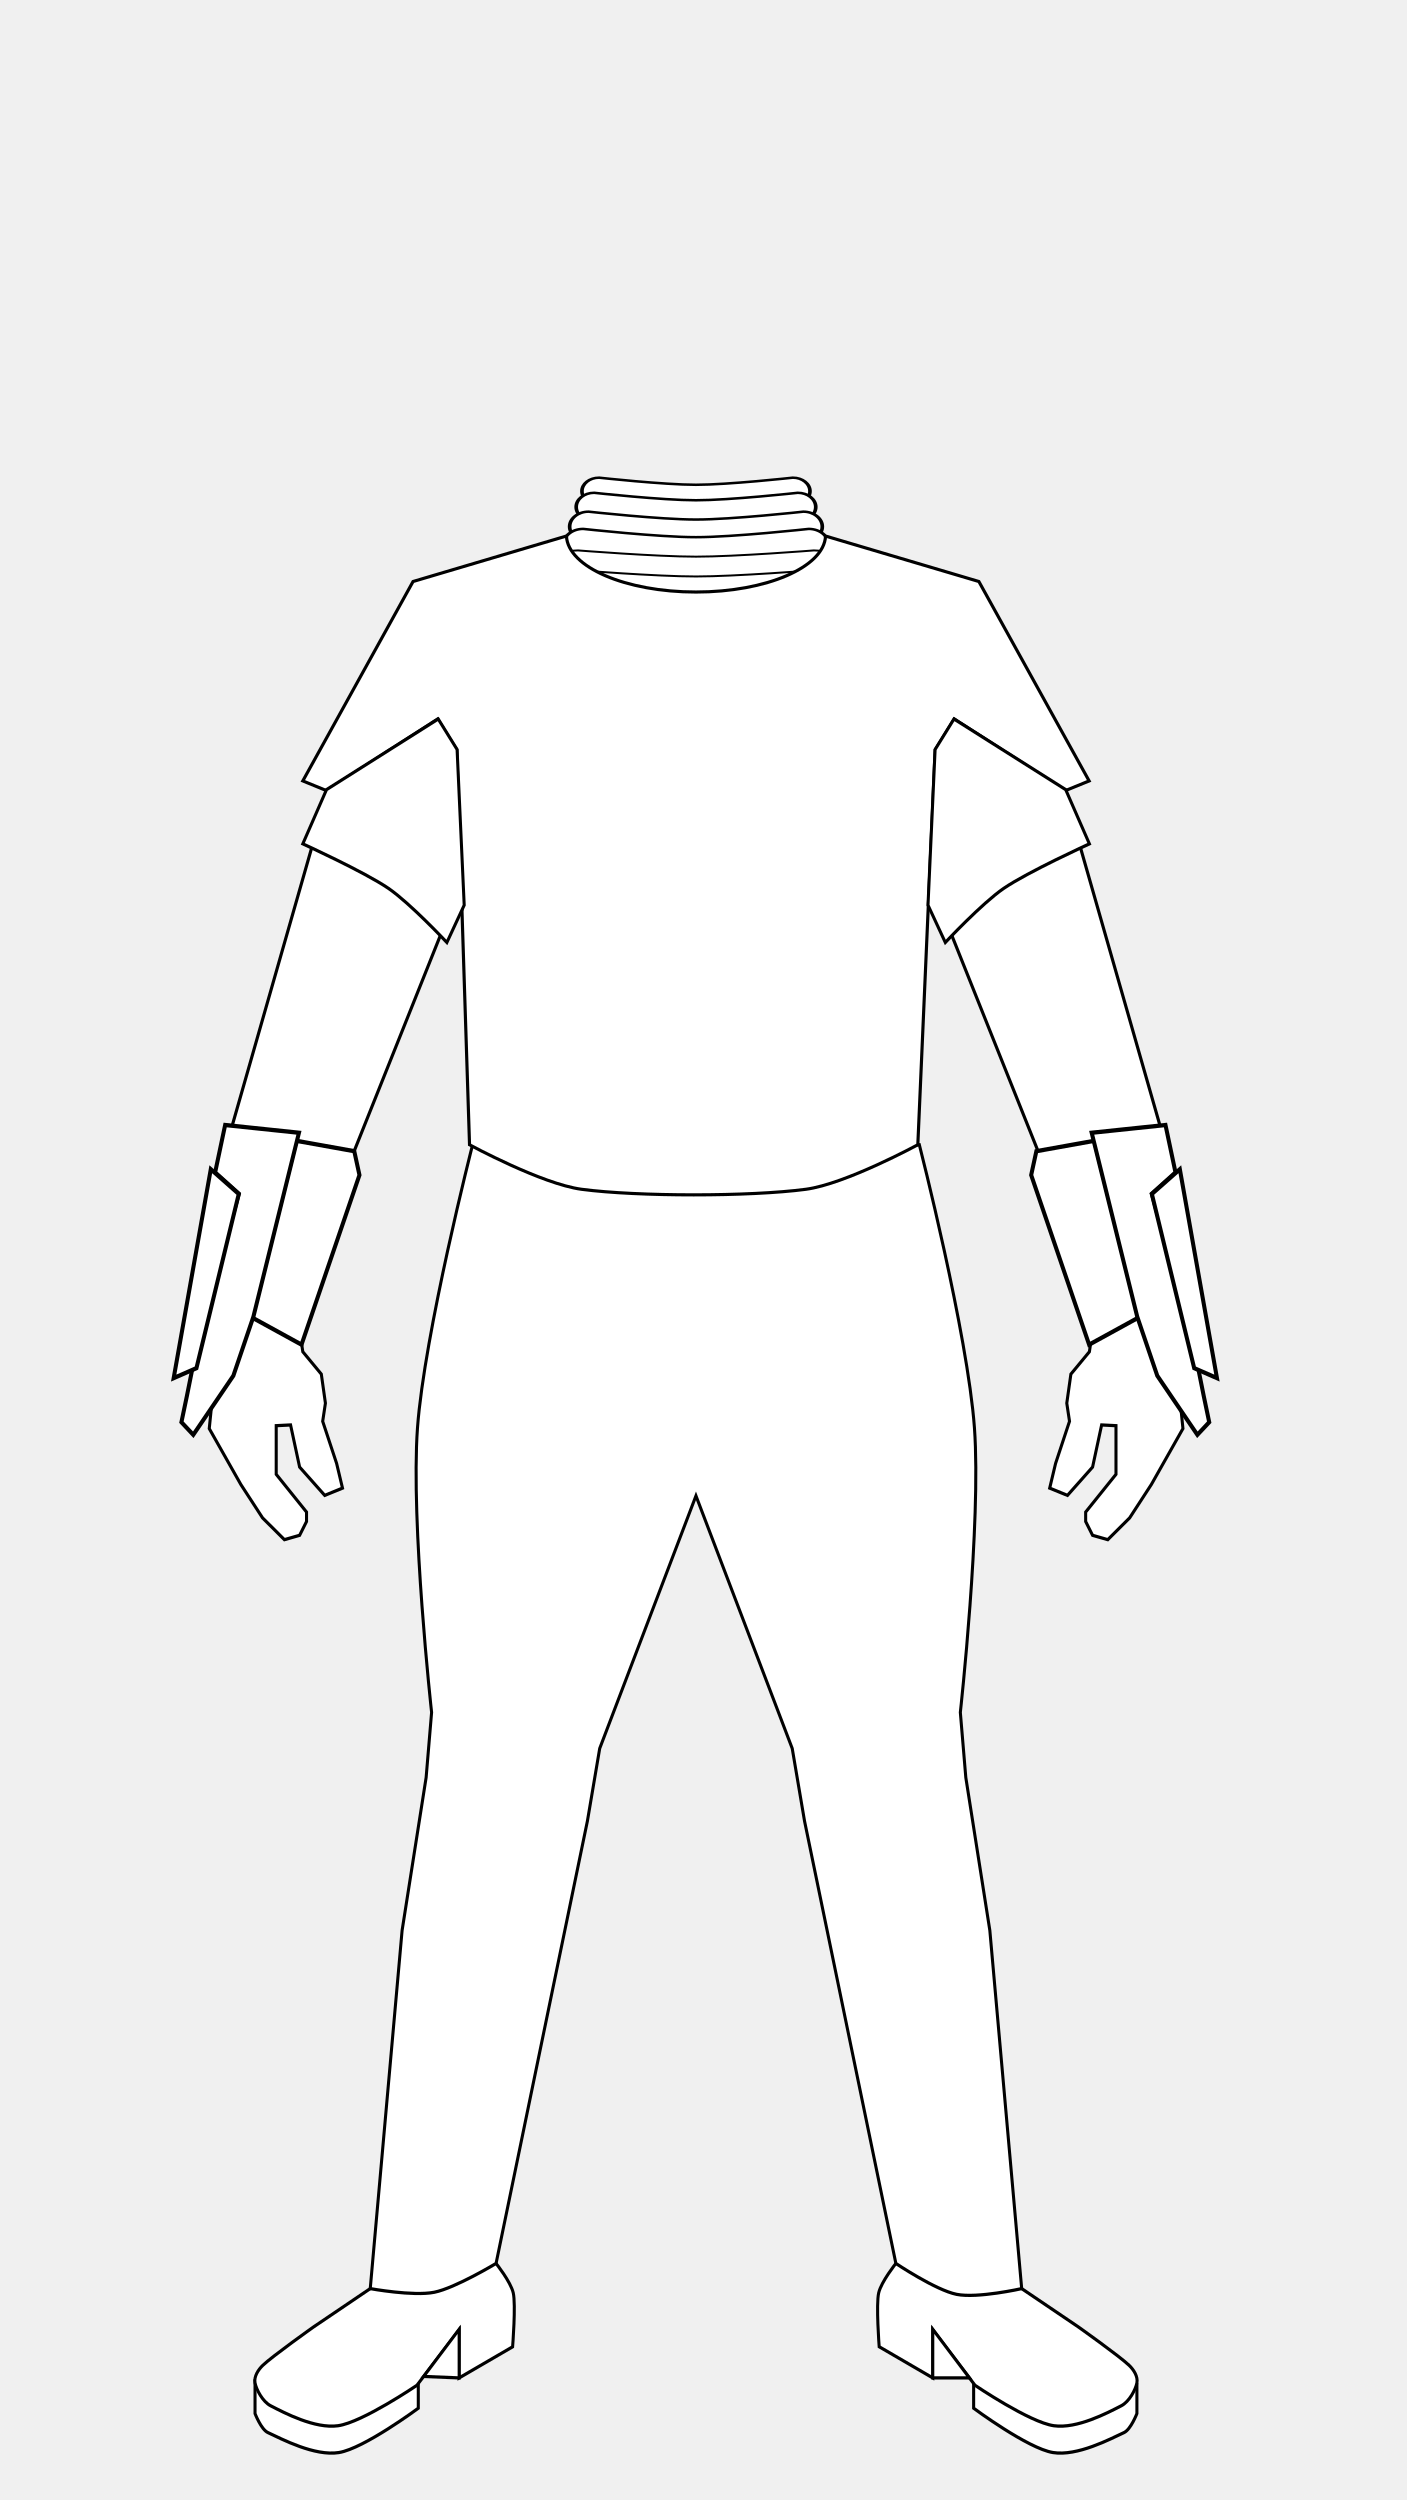
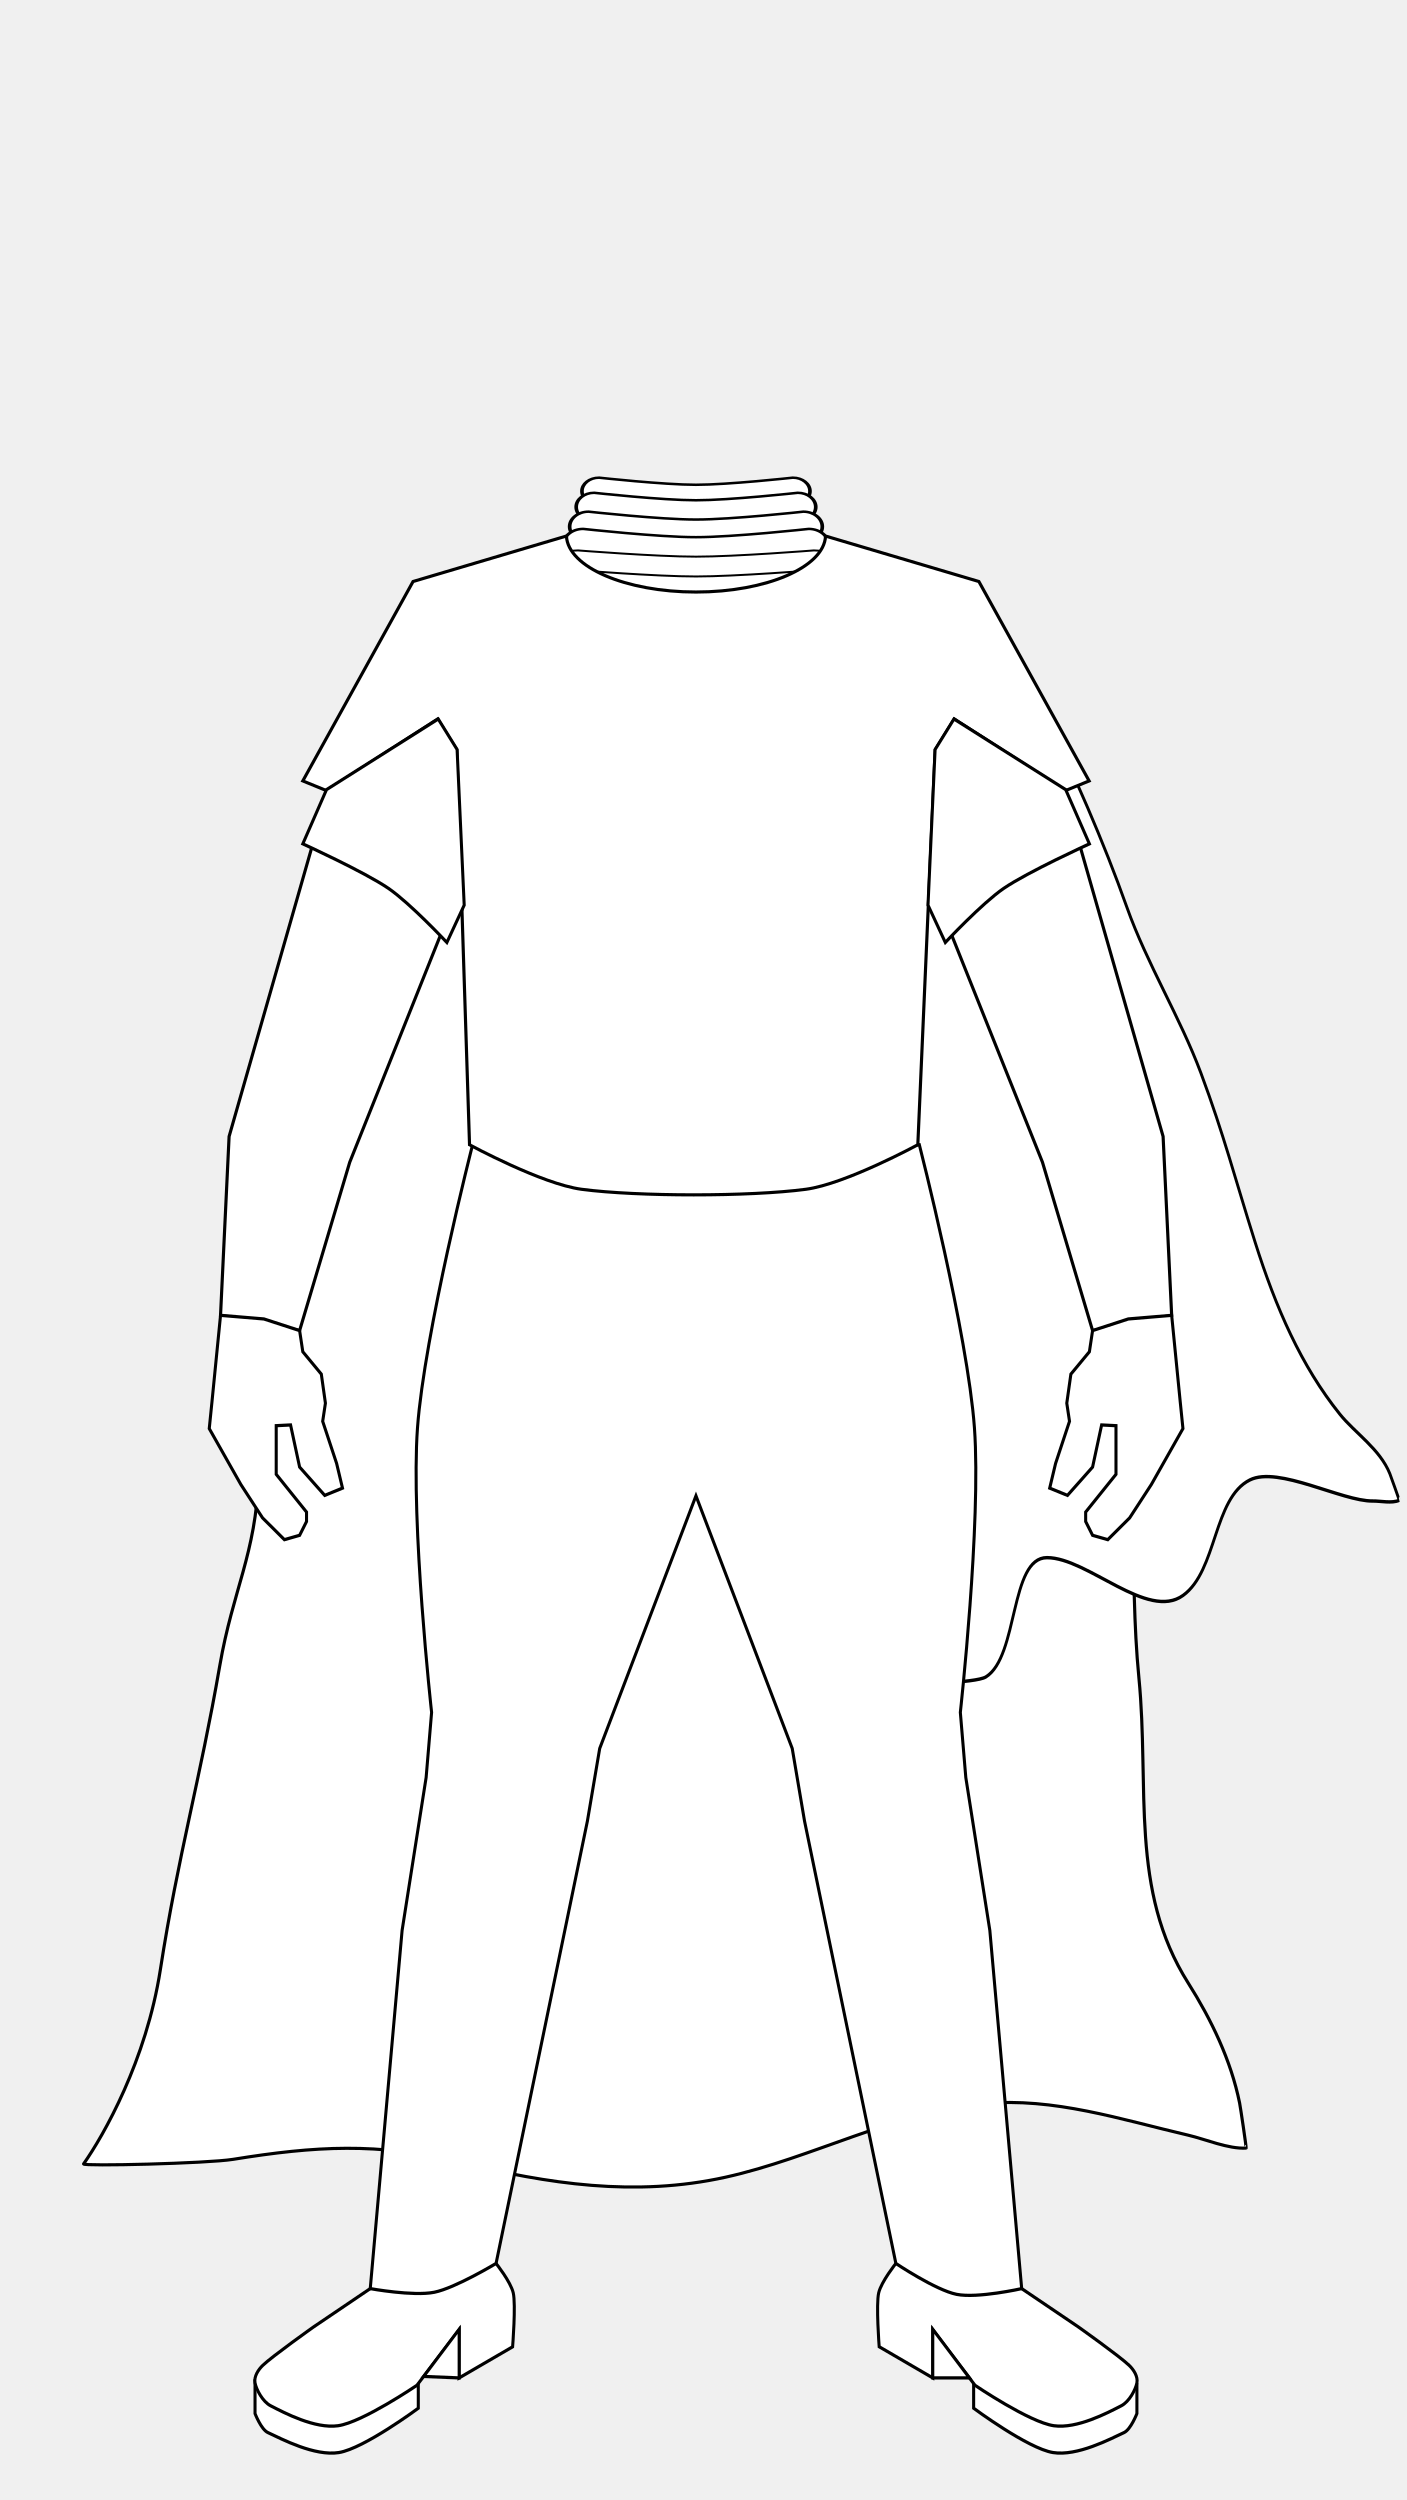
<svg xmlns="http://www.w3.org/2000/svg" id="Male-Body" width="100%" height="100%" viewBox="0 0 1800 3200" version="1.1" style="stroke:black;fill:white;">
  <style>
		.option {
			visibility: hidden;
		}
	</style>
  <g id="Back">
-     <g id="Cape" class="optional" transform="matrix(1,0,0,1,-345.148,0)" data-default="off">
-       <g id="Full_Cape" class="option" transform="matrix(4.16667,0,0,4.16667,-106.797,0)">
-         <path id="Cape_Full" d="M282.382,188.133C252.498,199.416 219.224,253.787 215.107,295.138C212.51,321.231 199.786,347.741 200.978,373.719C202.186,400.062 188.897,427.382 187.92,453.706C187.04,477.422 180.043,488.257 175.981,511.709C169.904,546.803 163.185,569.926 157.733,605.049C153.4,632.967 140.299,656.04 134.145,664.751C133.582,665.547 172.258,664.613 180.066,663.35C205.284,659.269 224.613,658.09 249.639,664.229C276.827,670.898 303.539,674.986 331.343,668.837C358.129,662.913 383.311,648.755 410.783,646.225C432.127,644.259 452.952,651.144 473.474,655.924C478.676,657.136 485.884,660.234 491.268,659.892C491.404,659.884 489.545,647.386 489.273,646.04C486.62,632.918 480.568,620.393 473.47,609.161C455.416,580.592 461.642,549.247 458.342,515.481C455.143,482.746 458.488,449.941 452.986,417.265C448.119,388.362 431.018,361.468 426.736,332.303C421.711,298.087 410.04,261.437 399.709,228.191C387.039,187.419 312.266,176.85 282.382,188.133Z" style="stroke-width:0.97px;" />
+     <g id="Cape" transform="matrix(1,0,0,1,-345.148,0)">
+       <g id="No-Cape_Option" />
+       <g id="Full-Cape_Option" transform="matrix(4.16667,0,0,4.16667,-106.797,0)">
+         <path d="M282.382,188.133C252.498,199.416 219.224,253.787 215.107,295.138C212.51,321.231 199.786,347.741 200.978,373.719C202.186,400.062 188.897,427.382 187.92,453.706C187.04,477.422 180.043,488.257 175.981,511.709C169.904,546.803 163.185,569.926 157.733,605.049C153.4,632.967 140.299,656.04 134.145,664.751C133.582,665.547 172.258,664.613 180.066,663.35C205.284,659.269 224.613,658.09 249.639,664.229C276.827,670.898 303.539,674.986 331.343,668.837C358.129,662.913 383.311,648.755 410.783,646.225C432.127,644.259 452.952,651.144 473.474,655.924C478.676,657.136 485.884,660.234 491.268,659.892C491.404,659.884 489.545,647.386 489.273,646.04C486.62,632.918 480.568,620.393 473.47,609.161C455.416,580.592 461.642,549.247 458.342,515.481C455.143,482.746 458.488,449.941 452.986,417.265C448.119,388.362 431.018,361.468 426.736,332.303C421.711,298.087 410.04,261.437 399.709,228.191C387.039,187.419 312.266,176.85 282.382,188.133Z" style="stroke-width:0.97px;" />
      </g>
-       <g id="Shoulder_Cape" class="option" transform="matrix(0.871254,0,0,1.0528,117.868,-16.9251)">
-         <path id="Cape_Shoulder" d="M1552.7,783.806C1536.45,746.35 1522.52,708.924 1522.52,708.924C1528.19,698.577 1571.95,698.914 1584.23,699.549C1612.85,701.028 1653.09,711.751 1670.56,729.276C1680.53,739.27 1700.88,739.819 1707.64,751.967C1708.17,752.916 1714.34,763.088 1713.75,763.539C1713.67,763.599 1717.21,784.138 1721.36,808.087C1750.4,827.225 1776.49,852.445 1794.03,881.876C1838.26,956.076 1882.39,1039.73 1916.55,1119.39C1945.68,1187.3 1994.99,1253.64 2025.12,1320.56C2059.17,1396.22 2075.4,1449.28 2104.84,1526.43C2135.2,1606.03 2172.7,1677.06 2229.28,1735.43C2251.53,1758.38 2288.19,1777.74 2302.77,1807.86C2304.26,1810.95 2316.79,1840.04 2316.52,1840.14C2305.86,1844.13 2289.09,1840.88 2277.71,1841.02C2232.81,1841.54 2138.94,1798.1 2097.11,1815.4C2043.26,1837.66 2049.08,1925.72 1999,1955.77C1947.02,1986.97 1858.82,1909.99 1799.1,1909.88C1744.13,1909.77 1757.38,2030.24 1709.18,2054.92C1694.26,2062.56 1596.3,2064.12 1596.88,2061.87C1603.23,2037.21 1613.58,1973.8 1602.77,1903.84C1589.18,1815.83 1586.57,1756.05 1574.26,1667.74C1566.04,1608.72 1572.61,1578.45 1557.76,1520.67C1541.28,1456.53 1549.02,1382.75 1528.1,1319.86C1507.47,1257.83 1514.64,1186.34 1501.6,1121.81C1480.94,1019.54 1498.72,829.766 1551.31,784.951C1551.77,784.562 1552.23,784.181 1552.7,783.806Z" style="stroke-width:4.18px;" />
+       <g id="Shoulder-Cape_Option" transform="matrix(0.871254,0,0,1.0528,117.868,-16.9251)">
+         <path d="M1552.7,783.806C1536.45,746.35 1522.52,708.924 1522.52,708.924C1528.19,698.577 1571.95,698.914 1584.23,699.549C1612.85,701.028 1653.09,711.751 1670.56,729.276C1680.53,739.27 1700.88,739.819 1707.64,751.967C1708.17,752.916 1714.34,763.088 1713.75,763.539C1713.67,763.599 1717.21,784.138 1721.36,808.087C1750.4,827.225 1776.49,852.445 1794.03,881.876C1838.26,956.076 1882.39,1039.73 1916.55,1119.39C1945.68,1187.3 1994.99,1253.64 2025.12,1320.56C2059.17,1396.22 2075.4,1449.28 2104.84,1526.43C2135.2,1606.03 2172.7,1677.06 2229.28,1735.43C2251.53,1758.38 2288.19,1777.74 2302.77,1807.86C2304.26,1810.95 2316.79,1840.04 2316.52,1840.14C2305.86,1844.13 2289.09,1840.88 2277.71,1841.02C2232.81,1841.54 2138.94,1798.1 2097.11,1815.4C2043.26,1837.66 2049.08,1925.72 1999,1955.77C1947.02,1986.97 1858.82,1909.99 1799.1,1909.88C1744.13,1909.77 1757.38,2030.24 1709.18,2054.92C1694.26,2062.56 1596.3,2064.12 1596.88,2061.87C1603.23,2037.21 1613.58,1973.8 1602.77,1903.84C1589.18,1815.83 1586.57,1756.05 1574.26,1667.74C1566.04,1608.72 1572.61,1578.45 1557.76,1520.67C1541.28,1456.53 1549.02,1382.75 1528.1,1319.86C1507.47,1257.83 1514.64,1186.34 1501.6,1121.81C1480.94,1019.54 1498.72,829.766 1551.31,784.951C1551.77,784.562 1552.23,784.181 1552.7,783.806Z" style="stroke-width:4.18px;" />
      </g>
    </g>
  </g>
  <g id="Body" transform="matrix(1.00223,0,0,1.14613,-458.879,1182.3)">
-     <g id="Soft-Parts">
+     <g id="Flight-Suit_M">
      <g id="Boots" transform="matrix(1.32517,0,0,1.49961,729.581,-966.59)">
        <g>
          <g transform="matrix(-1.31718,0,0,1.08136,1689.97,-124.051)">
            <path d="M726.29,1716.4L726.29,1733.18C726.29,1733.18 686.583,1760.92 668.24,1763.71C650.512,1766.41 626.465,1754.43 616.231,1749.95C611.31,1747.8 606.835,1736.87 606.835,1736.87L606.835,1716.07C606.835,1716.07 612.824,1727.35 618.244,1729.82C628.534,1734.52 668.576,1744.25 668.576,1744.25L726.29,1716.4Z" style="stroke-width:2.24px;" />
          </g>
          <g transform="matrix(-1.31718,0,0,1.08136,1689.97,-122.969)">
            <path d="M649.785,1676.13C649.785,1676.13 619.698,1696.21 612.54,1702.64C609.227,1705.62 605.942,1710.36 606.835,1714.72C607.786,1719.37 612.409,1727.66 618.244,1730.49C628.366,1735.41 650.646,1746.48 667.569,1744.25C685.409,1741.9 725.283,1716.4 725.283,1716.4L756.196,1678.15L756.196,1711.31L795.412,1689.83C795.412,1689.83 797.784,1660.65 795.748,1652.65C793.795,1644.97 783.196,1632.47 783.196,1632.47L728.303,1626.14L649.785,1676.13Z" style="stroke-width:2.24px;" />
          </g>
          <g transform="matrix(-1.31718,0,0,1.08136,1689.97,-122.969)">
            <path d="M729.401,1711.31L756.196,1711.31L756.196,1677.81L729.401,1711.31Z" style="stroke-width:2.24px;" />
          </g>
        </g>
        <g>
          <g transform="matrix(1.31718,0,0,1.08136,-758.572,-124.051)">
            <path d="M726.29,1716.4L726.29,1733.18C726.29,1733.18 686.583,1760.92 668.24,1763.71C650.512,1766.41 626.465,1754.43 616.231,1749.95C611.31,1747.8 606.835,1736.87 606.835,1736.87L606.835,1716.07L618.244,1729.82L668.576,1744.25L726.29,1716.4Z" style="stroke-width:2.24px;" />
          </g>
          <g transform="matrix(1.31718,0,0,1.08136,-758.572,-122.969)">
            <path d="M649.785,1676.13C649.785,1676.13 619.698,1696.21 612.54,1702.64C609.227,1705.62 605.942,1710.36 606.835,1714.72C607.786,1719.37 612.409,1727.66 618.244,1730.49C628.366,1735.41 650.646,1746.48 667.569,1744.25C685.409,1741.9 725.283,1716.4 725.283,1716.4L756.196,1678.15L756.083,1711.37L795.299,1689.89C795.299,1689.89 797.784,1660.65 795.748,1652.65C793.795,1644.97 783.196,1632.47 783.196,1632.47L728.303,1626.14L649.785,1676.13Z" style="stroke-width:2.24px;" />
          </g>
          <g transform="matrix(1.31718,0,0,1.08136,-758.572,-122.969)">
            <path d="M730.205,1710.31L756.196,1711.31L756.196,1677.81L730.205,1710.31Z" style="stroke-width:2.24px;" />
          </g>
        </g>
      </g>
      <g id="Suit" transform="matrix(0.997778,0,0,1.0475,73.6392,34.784)">
+         <g transform="matrix(1,0,0,0.832936,436.906,-1031.55)">
+           <path d="M1309.9,1026.97L1436.93,1470.97L1447.89,1699.91L1346.67,1719.43L1282.52,1503.94L1137.87,1142L1145.14,976.225L1169.63,936.575L1309.9,1026.97Z" style="stroke-width:4.04px;" />
+         </g>
+         <g transform="matrix(1,0,0,0.832936,436.906,-1031.55)">
+           <path d="M368.514,1026.7L508.368,936.575L532.859,976.225L538.38,1147.23L395.824,1503.94L331.668,1719.43L230.445,1699.91L241.412,1470.97L368.514,1026.7Z" style="stroke-width:4.04px;" />
+         </g>
        <g transform="matrix(2.03538,0,0,1.63063,328.037,-1007.92)">
          <g transform="matrix(1.29579,0,0,0.929431,-738.62,-84.9653)">
            <path d="M984.737,430.319C984.737,425.068 981.013,420.806 976.426,420.806C976.426,420.806 945.078,425.806 929.404,425.806C913.73,425.806 882.382,420.806 882.382,420.806C877.795,420.806 874.071,425.068 874.071,430.319C874.071,435.569 877.795,439.832 882.382,439.832C882.382,439.832 913.73,444.832 929.404,444.832C945.078,444.832 976.426,439.832 976.426,439.832C981.013,439.832 984.737,435.569 984.737,430.319Z" style="stroke-width:1.78px;" />
          </g>
          <g transform="matrix(1.36143,0,0,0.976507,-799.619,-94.8875)">
            <path d="M984.737,430.319C984.737,425.068 981.013,420.806 976.426,420.806C976.426,420.806 945.078,425.806 929.404,425.806C913.73,425.806 882.382,420.806 882.382,420.806C877.795,420.806 874.071,425.068 874.071,430.319C874.071,435.569 877.795,439.832 882.382,439.832C882.382,439.832 913.73,444.832 929.404,444.832C945.078,444.832 976.426,439.832 976.426,439.832C981.013,439.832 984.737,435.569 984.737,430.319Z" style="stroke-width:1.7px;" />
          </g>
          <g transform="matrix(1.43578,0,0,1.02984,-868.719,-104.993)">
            <path d="M984.737,430.319C984.737,425.068 981.013,420.806 976.426,420.806C976.426,420.806 945.078,425.806 929.404,425.806C913.73,425.806 882.382,420.806 882.382,420.806C877.795,420.806 874.071,425.068 874.071,430.319C874.071,435.569 877.795,439.832 882.382,439.832C882.382,439.832 913.73,444.832 929.404,444.832C945.078,444.832 976.426,439.832 976.426,439.832C981.013,439.832 984.737,435.569 984.737,430.319Z" style="stroke-width:1.61px;" />
          </g>
          <g transform="matrix(1.50761,0,0,1.08136,-935.486,-115.4)">
            <path d="M984.737,430.319C984.737,425.068 981.013,420.806 976.426,420.806C976.426,420.806 945.078,425.806 929.404,425.806C913.73,425.806 882.382,420.806 882.382,420.806C877.795,420.806 874.071,425.068 874.071,430.319C874.071,435.569 877.795,439.832 882.382,439.832C882.382,439.832 913.73,444.832 929.404,444.832C945.078,444.832 976.426,439.832 976.426,439.832C981.013,439.832 984.737,435.569 984.737,430.319Z" style="stroke-width:1.53px;" />
          </g>
          <g transform="matrix(1.57903,0,0,0.816557,-1001.86,10.0899)">
            <path d="M984.737,430.319C984.737,425.068 981.013,420.806 976.426,420.806C976.426,420.806 945.078,425.806 929.404,425.806C913.73,425.806 882.382,420.806 882.382,420.806C877.795,420.806 874.071,425.068 874.071,430.319C874.071,435.569 877.795,439.832 882.382,439.832C882.382,439.832 913.73,444.832 929.404,444.832C945.078,444.832 976.426,439.832 976.426,439.832C981.013,439.832 984.737,435.569 984.737,430.319Z" style="stroke-width:1.59px;" />
          </g>
          <g transform="matrix(1.57903,0,0,0.816557,-1001.86,23.0506)">
            <path d="M984.737,430.319C984.737,425.068 981.013,420.806 976.426,420.806C976.426,420.806 945.078,425.806 929.404,425.806C913.73,425.806 882.382,420.806 882.382,420.806C877.795,420.806 874.071,425.068 874.071,430.319C874.071,435.569 877.795,439.832 882.382,439.832C882.382,439.832 913.73,449.461 929.404,449.461C945.078,449.461 976.426,439.832 976.426,439.832C981.013,439.832 984.737,435.569 984.737,430.319Z" style="stroke-width:1.59px;" />
          </g>
        </g>
-         <g>
-           <g transform="matrix(1,0,0,0.832936,436.906,-1031.55)">
-             <path d="M1309.9,1026.97L1436.93,1470.97L1447.89,1699.91L1346.67,1719.43L1282.52,1503.94L1137.87,1142L1145.14,976.225L1169.63,936.575L1309.9,1026.97Z" style="stroke-width:4.04px;" />
-           </g>
-           <g transform="matrix(1,0,0,0.832936,436.906,-1031.55)">
-             <path d="M368.514,1026.7L508.368,936.575L532.859,976.225L538.38,1147.23L395.824,1503.94L331.668,1719.43L230.445,1699.91L241.412,1470.97L368.514,1026.7Z" style="stroke-width:4.04px;" />
-           </g>
-         </g>
        <g transform="matrix(1.74938,0,0,1.54809,-350.077,-1132.01)">
          <path d="M859.029,1277.8L850.029,1327.8L783.196,1632.47C783.196,1632.47 753.306,1649.43 737.963,1652.32C722.619,1655.21 691.136,1649.81 691.136,1649.81L714.446,1403.13L732.029,1297.8L736.029,1252.97C736.029,1252.97 720.696,1122.29 725.696,1057.13C730.696,991.977 766.029,862.023 766.029,862.023L929.463,865.356L1092.9,862.023C1092.9,862.023 1128.23,991.977 1133.23,1057.13C1138.23,1122.29 1122.9,1252.97 1122.9,1252.97L1126.9,1297.8L1144.48,1403.13L1167.79,1649.81C1167.79,1649.81 1135.54,1656.64 1120.2,1653.76C1104.86,1650.87 1075.73,1632.47 1075.73,1632.47L1008.9,1327.8L999.897,1277.8L929.463,1103.8L859.029,1277.8Z" style="stroke-width:2.24px;" />
        </g>
      </g>
      <g id="Vest" transform="matrix(0.997778,0,0,0.8725,509.574,-557.169)">
        <path d="M673.214,142.643C675.327,182.234 748.818,214.084 839.037,214.084C929.255,214.084 1002.75,182.234 1004.86,142.653L1006.36,142.857L1201.12,200.628L1342.24,455.875L1311.91,468.266L1169.63,376.575L1145.14,416.225L1122.97,921.589C1122.97,921.589 1030.53,971.83 979.521,978.586C907.797,988.085 764.348,988.085 692.623,978.586C641.616,971.83 549.174,921.589 549.174,921.589L532.859,416.225L508.368,376.575L366.085,468.266L335.762,455.875L476.879,200.628L671.643,142.857L673.214,142.643Z" style="stroke-width:4.04px;" />
      </g>
    </g>
-     <g id="Hands" transform="matrix(0.997778,0,0,1.0475,73.6392,34.784)">
-       <g id="Left_Hand" transform="matrix(-1.74938,0,0,1.54809,2902.23,-1132.01)">
+     <g id="Gloves" transform="matrix(0.997778,0,0,1.0475,73.6392,34.784)">
+       <g id="Left_Glove" transform="matrix(-1.74938,0,0,1.54809,2902.23,-1132.01)">
        <path d="M641.796,1004.6L655.339,1020.01L658.339,1040.01L656.339,1052.51L666.53,1081.51L670.839,1098.51L657.839,1103.51L639.456,1084.01L632.839,1055.01L622.339,1055.51L622.339,1089.01L644.523,1115.01L644.523,1121.51L639.456,1131.01L628.339,1134.01L612.339,1119.01L596.456,1096.01L578.839,1066.67L573.339,1057.51L575.339,1039.01L581.594,979.514L613.339,982.014L639.456,990.014L641.796,1004.6Z" style="stroke-width:2.24px;" />
      </g>
-       <g id="Right_Hand" transform="matrix(1.74938,0,0,1.54809,-350.077,-1132.01)">
+       <g id="Right_Glove" transform="matrix(1.74938,0,0,1.54809,-350.077,-1132.01)">
        <path d="M641.796,1004.6L655.339,1020.01L658.339,1040.01L656.339,1052.51L666.53,1081.51L670.839,1098.51L657.839,1103.51L639.456,1084.01L632.839,1055.01L622.339,1055.51L622.339,1089.01L644.523,1115.01L644.523,1121.51L639.456,1131.01L628.339,1134.01L612.339,1119.01L596.456,1096.01L578.839,1066.67L573.339,1057.51L575.339,1039.01L581.594,979.514L613.339,982.014L639.456,990.014L641.796,1004.6Z" style="stroke-width:2.24px;" />
      </g>
    </g>
-     <g id="Sleeves" transform="matrix(0.997778,0,0,1.0475,73.6392,34.784)" class="optional">
-       <g id="Sleeve">
+     <g id="Sleeves_Toggle" transform="matrix(0.997778,0,0,1.0475,73.6392,34.784)">
+       <g id="Sleeves">
        <g transform="matrix(-1.74938,0,0,1.54809,2902.23,-1132.01)">
          <path d="M659.13,617.472L641.796,654.806C641.796,654.806 686.894,674.153 704.463,685.472C720.352,695.709 747.213,722.722 747.213,722.722L759.88,697.022L754.68,589.822L740.88,568.822L659.13,617.472Z" style="stroke-width:2.24px;" />
        </g>
        <g transform="matrix(1.74938,0,0,1.54809,-350.077,-1132.01)">
          <path d="M659.13,617.472L641.796,654.806C641.796,654.806 686.894,674.153 704.463,685.472C720.352,695.709 747.213,722.722 747.213,722.722L759.88,697.022L754.68,589.822L740.88,568.822L659.13,617.472Z" style="stroke-width:2.24px;" />
        </g>
      </g>
    </g>
  </g>
  <g id="Lower-body_wrapper" transform="translate(291,1343)">
-     <g id="Lower-Body_Current" />
-   </g>
-   <g id="Waist" transform="translate(-384,0)">
-     <g id="Waist-Accessories">
-       <g id="Kama" class="optional" data-default="off">
-         <g id="Clean_Kama" transform="matrix(1.32813,0,0,1.71875,659.638,96.8176)" class="option">
-           <g id="Trim_Kama-Clean">
-             <g transform="matrix(0.202044,2.5009,3.23646,-0.156125,1004.92,931.336)">
-               <path d="M-60.867,-123.077L81.023,-123.077L128.231,-60.867L-66.022,-98.161L-60.867,-123.077Z" style="fill-rule:nonzero;stroke-width:1.24px;" />
-             </g>
-             <g transform="matrix(-0.202044,2.5009,-3.23646,-0.156125,-78.2566,931.336)">
-               <path d="M-60.867,-123.077L81.023,-123.077L128.231,-60.867L-66.022,-98.161L-60.867,-123.077Z" style="fill-rule:nonzero;stroke-width:1.24px;" />
-             </g>
-           </g>
-           <g id="Main_Kama-Clean">
-             <g transform="matrix(0.202044,2.5009,3.23646,-0.156125,1004.92,931.336)">
-               <path d="M-60.867,-118.433L76.379,-118.433L120.274,-62.395L-66.022,-98.161L-60.867,-118.433Z" style="fill-rule:nonzero;stroke-width:1.24px;" />
-             </g>
-             <g transform="matrix(-0.202044,2.5009,-3.23646,-0.156125,-78.2566,931.336)">
-               <path d="M-60.867,-118.433L76.379,-118.433L120.274,-62.395L-66.022,-98.161L-60.867,-118.433Z" style="fill-rule:nonzero;stroke-width:1.24px;" />
-             </g>
-           </g>
-         </g>
-       </g>
-       <g id="Loin_Cloth" class="optional" data-default="off">
-         <g id="Loin-Cloth-(Clean)" class="option">
-           <g id="Trim_Loin-Cloth-Clean" transform="matrix(4.30679,0,0,4.30679,1275,2119.31)">
-             <path d="M31.12,-141.89L-31.121,-141.89L-31.121,-31.121L0,0L31.12,-31.121L31.12,-141.89Z" style="fill-rule:nonzero;stroke-width:1.24px;" />
-           </g>
-           <g id="Main_Loin-Cloth-Clean" transform="matrix(3.75429,0,0,3.75429,1275,2091.12)">
-             <path d="M31.12,-141.89L-31.121,-141.89L-31.121,-31.121L0,0L31.12,-31.121L31.12,-141.89Z" style="fill-rule:nonzero;stroke-width:1.42px;" />
-           </g>
-         </g>
-       </g>
-     </g>
-     <g id="Belts">
-       <g id="Under-Belt" transform="matrix(1.30319,0,0,2.09146,377.341,-462.073)">
-         <g id="Girth-Belt" class="option">
-           <g id="Belt_Girth">
-             <g transform="matrix(0.768822,0,0,2.06117,4.43686,-1860.53)">
-               <path d="M1178.25,1340.66C1178.25,1340.66 986.402,1347.62 890.436,1347.62C793.557,1347.62 596.981,1340.66 596.981,1340.66L564.723,1385.73C564.723,1385.73 792.626,1393.61 889.504,1393.61C985.781,1393.61 1215.54,1385.67 1215.54,1385.67L1178.25,1340.66Z" style="stroke-width:1.7px;" />
-             </g>
-             <g transform="matrix(0.767347,0,0,0.478135,228.408,872.766)">
-               <path d="M304.009,80.881C304.009,80.881 499.111,113.417 600,113.306C700.45,113.195 891.26,80.186 891.26,80.186" style="stroke-width:5.33px;" />
-             </g>
-             <g transform="matrix(0.767347,0,0,0.478135,228.408,881.692)">
-               <path d="M301.166,85.107C301.166,85.107 499.111,113.417 600,113.306C700.45,113.195 894.611,83.718 894.611,83.718" style="stroke-width:5.33px;" />
-             </g>
-             <g transform="matrix(0.767347,0,0,0.478135,228.408,939.068)">
-               <path d="M279.755,83.435C279.755,83.435 499.111,113.417 600,113.306C700.45,113.195 919.163,82.669 919.163,82.669" style="stroke-width:5.33px;" />
-             </g>
-             <g transform="matrix(0.767347,0,0,0.478135,228.408,947.355)">
-               <path d="M276.842,83.616C276.842,83.616 499.111,113.417 600,113.306C700.45,113.195 922.113,80.654 922.113,80.654" style="stroke-width:5.33px;" />
-             </g>
-           </g>
-         </g>
-       </g>
-       <g id="Main-Belt">
-         <g id="Pouch-Belt_Main-Belt_Classic" class="option">
-           <g id="Belt_Simple-Belt_Classic" transform="matrix(1.01491,0,0,0.660151,666.063,1422.08)">
-             <path d="M910.517,221.994C840.361,231.793 680.176,267.612 599.279,267.612C517.605,267.612 357.412,231.558 288.187,222.077L298.538,93.929C355.433,101.829 520.25,138.204 599.338,138.204C676.112,138.204 837.526,102.117 898.207,93.57L910.517,221.994Z" style="stroke-width:6.23px;" />
-           </g>
-           <g id="Pouches" transform="matrix(1,0,0,1,-0.328772,0)">
-             <g>
-               <g id="Buckle_Simple-Belt_Classic" transform="matrix(0.838694,0.0674079,-0.115163,1.43287,721.98,1249.46)">
-                 <rect x="542.403" y="147.503" width="117.696" height="89.145" style="stroke-width:4.53px;" />
-               </g>
-               <g id="Buckle_Simple-Belt_Classic1" transform="matrix(0.895155,0.0719458,-0.0612809,0.762461,681.806,1328.36)">
-                 <rect x="542.403" y="147.503" width="117.696" height="89.145" style="stroke-width:6.39px;" />
-               </g>
-             </g>
-             <g>
-               <g transform="matrix(-1,0,0,1,2550.66,0)">
-                 <g id="Buckle_Simple-Belt_Classic2" transform="matrix(0.838694,0.0674079,-0.115163,1.43287,721.98,1249.46)">
-                   <rect x="542.403" y="147.503" width="117.696" height="89.145" style="stroke-width:4.53px;" />
-                 </g>
-                 <g id="Buckle_Simple-Belt_Classic3" transform="matrix(0.895155,0.0719458,-0.0612809,0.762461,681.806,1328.36)">
-                   <rect x="542.403" y="147.503" width="117.696" height="89.145" style="stroke-width:6.39px;" />
-                 </g>
-               </g>
-               <g transform="matrix(-1,0,0,1,2550.66,0)">
-                 <g id="Buckle_Simple-Belt_Classic4" transform="matrix(0.838694,0.0674079,-0.115163,1.43287,591.98,1236.79)">
-                   <rect x="542.403" y="147.503" width="117.696" height="89.145" style="stroke-width:4.53px;" />
-                 </g>
-                 <g id="Buckle_Simple-Belt_Classic5" transform="matrix(0.895155,0.0719458,-0.0612809,0.762461,551.806,1315.7)">
-                   <rect x="542.403" y="147.503" width="117.696" height="89.145" style="stroke-width:6.39px;" />
-                 </g>
-               </g>
-               <g transform="matrix(-1,0,0,1,2550.66,0)">
-                 <g id="Buckle_Simple-Belt_Classic6" transform="matrix(0.546984,0.0439625,-0.115163,1.43287,658.498,1230.64)">
-                   <rect x="542.403" y="147.503" width="117.696" height="89.145" style="stroke-width:4.9px;" />
-                 </g>
-                 <g id="Buckle_Simple-Belt_Classic7" transform="matrix(0.599667,0.0481967,-0.0612809,0.762461,617.171,1309.35)">
-                   <rect x="542.403" y="147.503" width="117.696" height="89.145" style="stroke-width:7.75px;" />
-                 </g>
-               </g>
-             </g>
-             <g>
-               <g id="Buckle_Simple-Belt_Classic8" transform="matrix(0.838694,0.0674079,-0.115163,1.43287,591.98,1236.79)">
-                 <rect x="542.403" y="147.503" width="117.696" height="89.145" style="stroke-width:4.53px;" />
-               </g>
-               <g id="Buckle_Simple-Belt_Classic9" transform="matrix(0.895155,0.0719458,-0.0612809,0.762461,551.806,1315.7)">
-                 <rect x="542.403" y="147.503" width="117.696" height="89.145" style="stroke-width:6.39px;" />
-               </g>
-             </g>
-             <g>
-               <g id="Buckle_Simple-Belt_Classic10" transform="matrix(0.546984,0.0439625,-0.115163,1.43287,658.498,1230.64)">
-                 <rect x="542.403" y="147.503" width="117.696" height="89.145" style="stroke-width:4.9px;" />
-               </g>
-               <g id="Buckle_Simple-Belt_Classic11" transform="matrix(0.599667,0.0481967,-0.0612809,0.762461,617.171,1309.35)">
-                 <rect x="542.403" y="147.503" width="117.696" height="89.145" style="stroke-width:7.75px;" />
-               </g>
-             </g>
-           </g>
-         </g>
-       </g>
-     </g>
+     <g id="Ankles_Current" />
+     <g id="Shins_Current" />
+     <g id="Knees_Current" />
+     <g id="Thighs_Current" />
+     <g id="Groin_Current" />
  </g>
  <g id="Upper-body_wrapper" transform="translate(190,557)">
-     <g id="Upper-Body_Current" />
-     <g id="Gauntlet" transform="matrix(1.32813,0,0,1.71875,81.4967,-491.626)">
-       <g id="Left_Gauntlet_Upper-Body_Classic">
-         <g transform="matrix(1.31718,0,0,1.08136,-756.697,-107.226)">
-           <path d="M1219.98,849.641L1177.58,856.806L1173.78,873.241L1216.18,990.041L1252.18,971.441L1219.98,849.641Z" style="stroke-width:2.96px;" />
-         </g>
-         <g transform="matrix(1.31718,0,0,1.08136,-756.697,-107.226)">
-           <path d="M1272.05,838.775L1218.05,844.108L1251.38,970.775L1266.05,1011.44L1295.38,1052.11L1304.05,1043.44L1300.05,1025.44L1293.38,994.108L1262.05,886.108L1279.38,871.441L1272.05,838.775Z" style="stroke-width:2.96px;" />
-         </g>
-         <g transform="matrix(1.31718,0,0,1.08136,-756.697,-107.226)">
-           <path d="M1262.09,886.284L1293.06,1006.22L1309.72,1013.07L1282.56,869.241L1262.09,886.284Z" style="stroke-width:2.96px;" />
-         </g>
-       </g>
-       <g id="Right_Gauntlet_Upper-Body_Classic">
-         <g transform="matrix(-1.31718,0,0,1.08136,1688.09,-107.226)">
-           <path d="M1219.98,849.641L1177.58,856.806L1173.78,873.241L1216.18,990.041L1252.18,971.441L1219.98,849.641Z" style="stroke-width:2.96px;" />
-         </g>
-         <g transform="matrix(-1.31718,0,0,1.08136,1688.09,-107.226)">
-           <path d="M1272.05,838.775L1218.05,844.108L1251.38,970.775L1266.05,1011.44L1295.38,1052.11L1304.05,1043.44L1300.05,1025.44L1293.38,994.108L1262.05,886.108L1279.38,871.441L1272.05,838.775Z" style="stroke-width:2.96px;" />
-         </g>
-         <g transform="matrix(-1.31718,0,0,1.08136,1688.09,-107.226)">
-           <path d="M1262.09,886.284L1293.06,1006.22L1309.72,1013.07L1282.56,869.241L1262.09,886.284Z" style="stroke-width:2.96px;" />
-         </g>
-       </g>
-     </g>
+     <g id="Shoulders_Current" />
+     <g id="Biceps_Current" />
+     <g id="Chest_Current" />
+     <g id="Elbows_Current" />
+     <g id="Gauntlets_Current" />
  </g>
  <g id="Helmet-wrapper" transform="translate(540,35)">
    <g id="Helmet_Current" />
  </g>
</svg>
